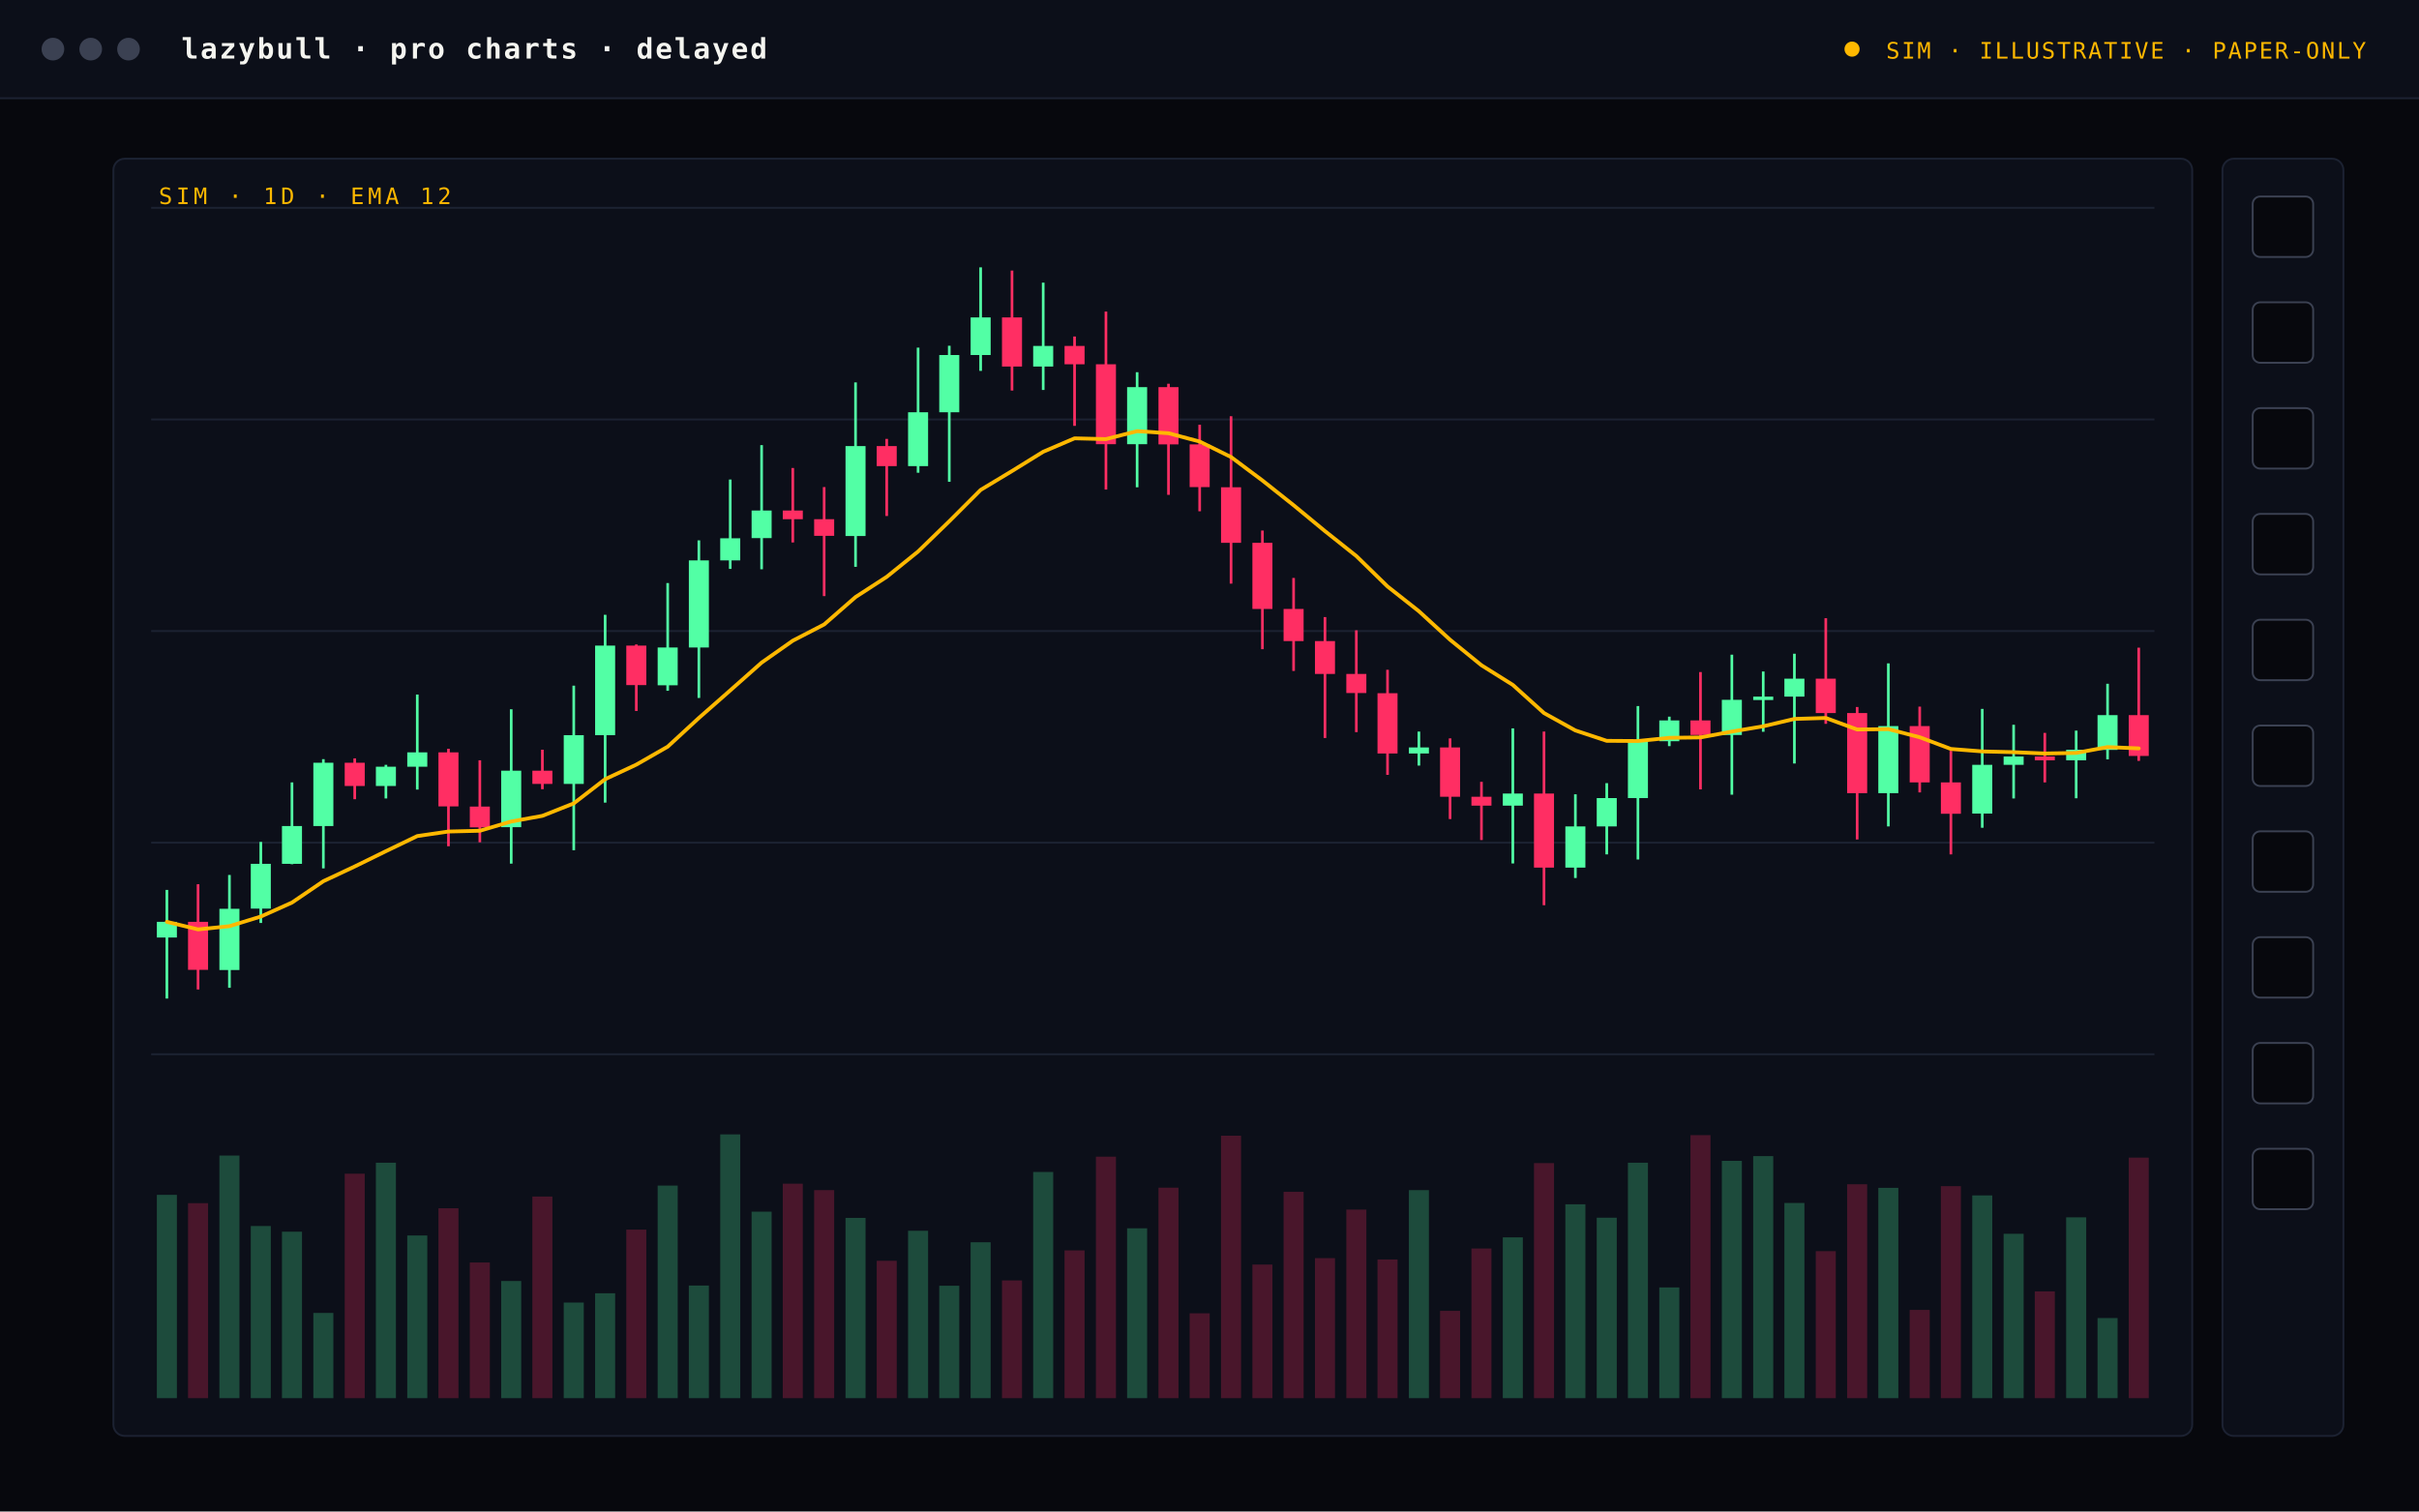
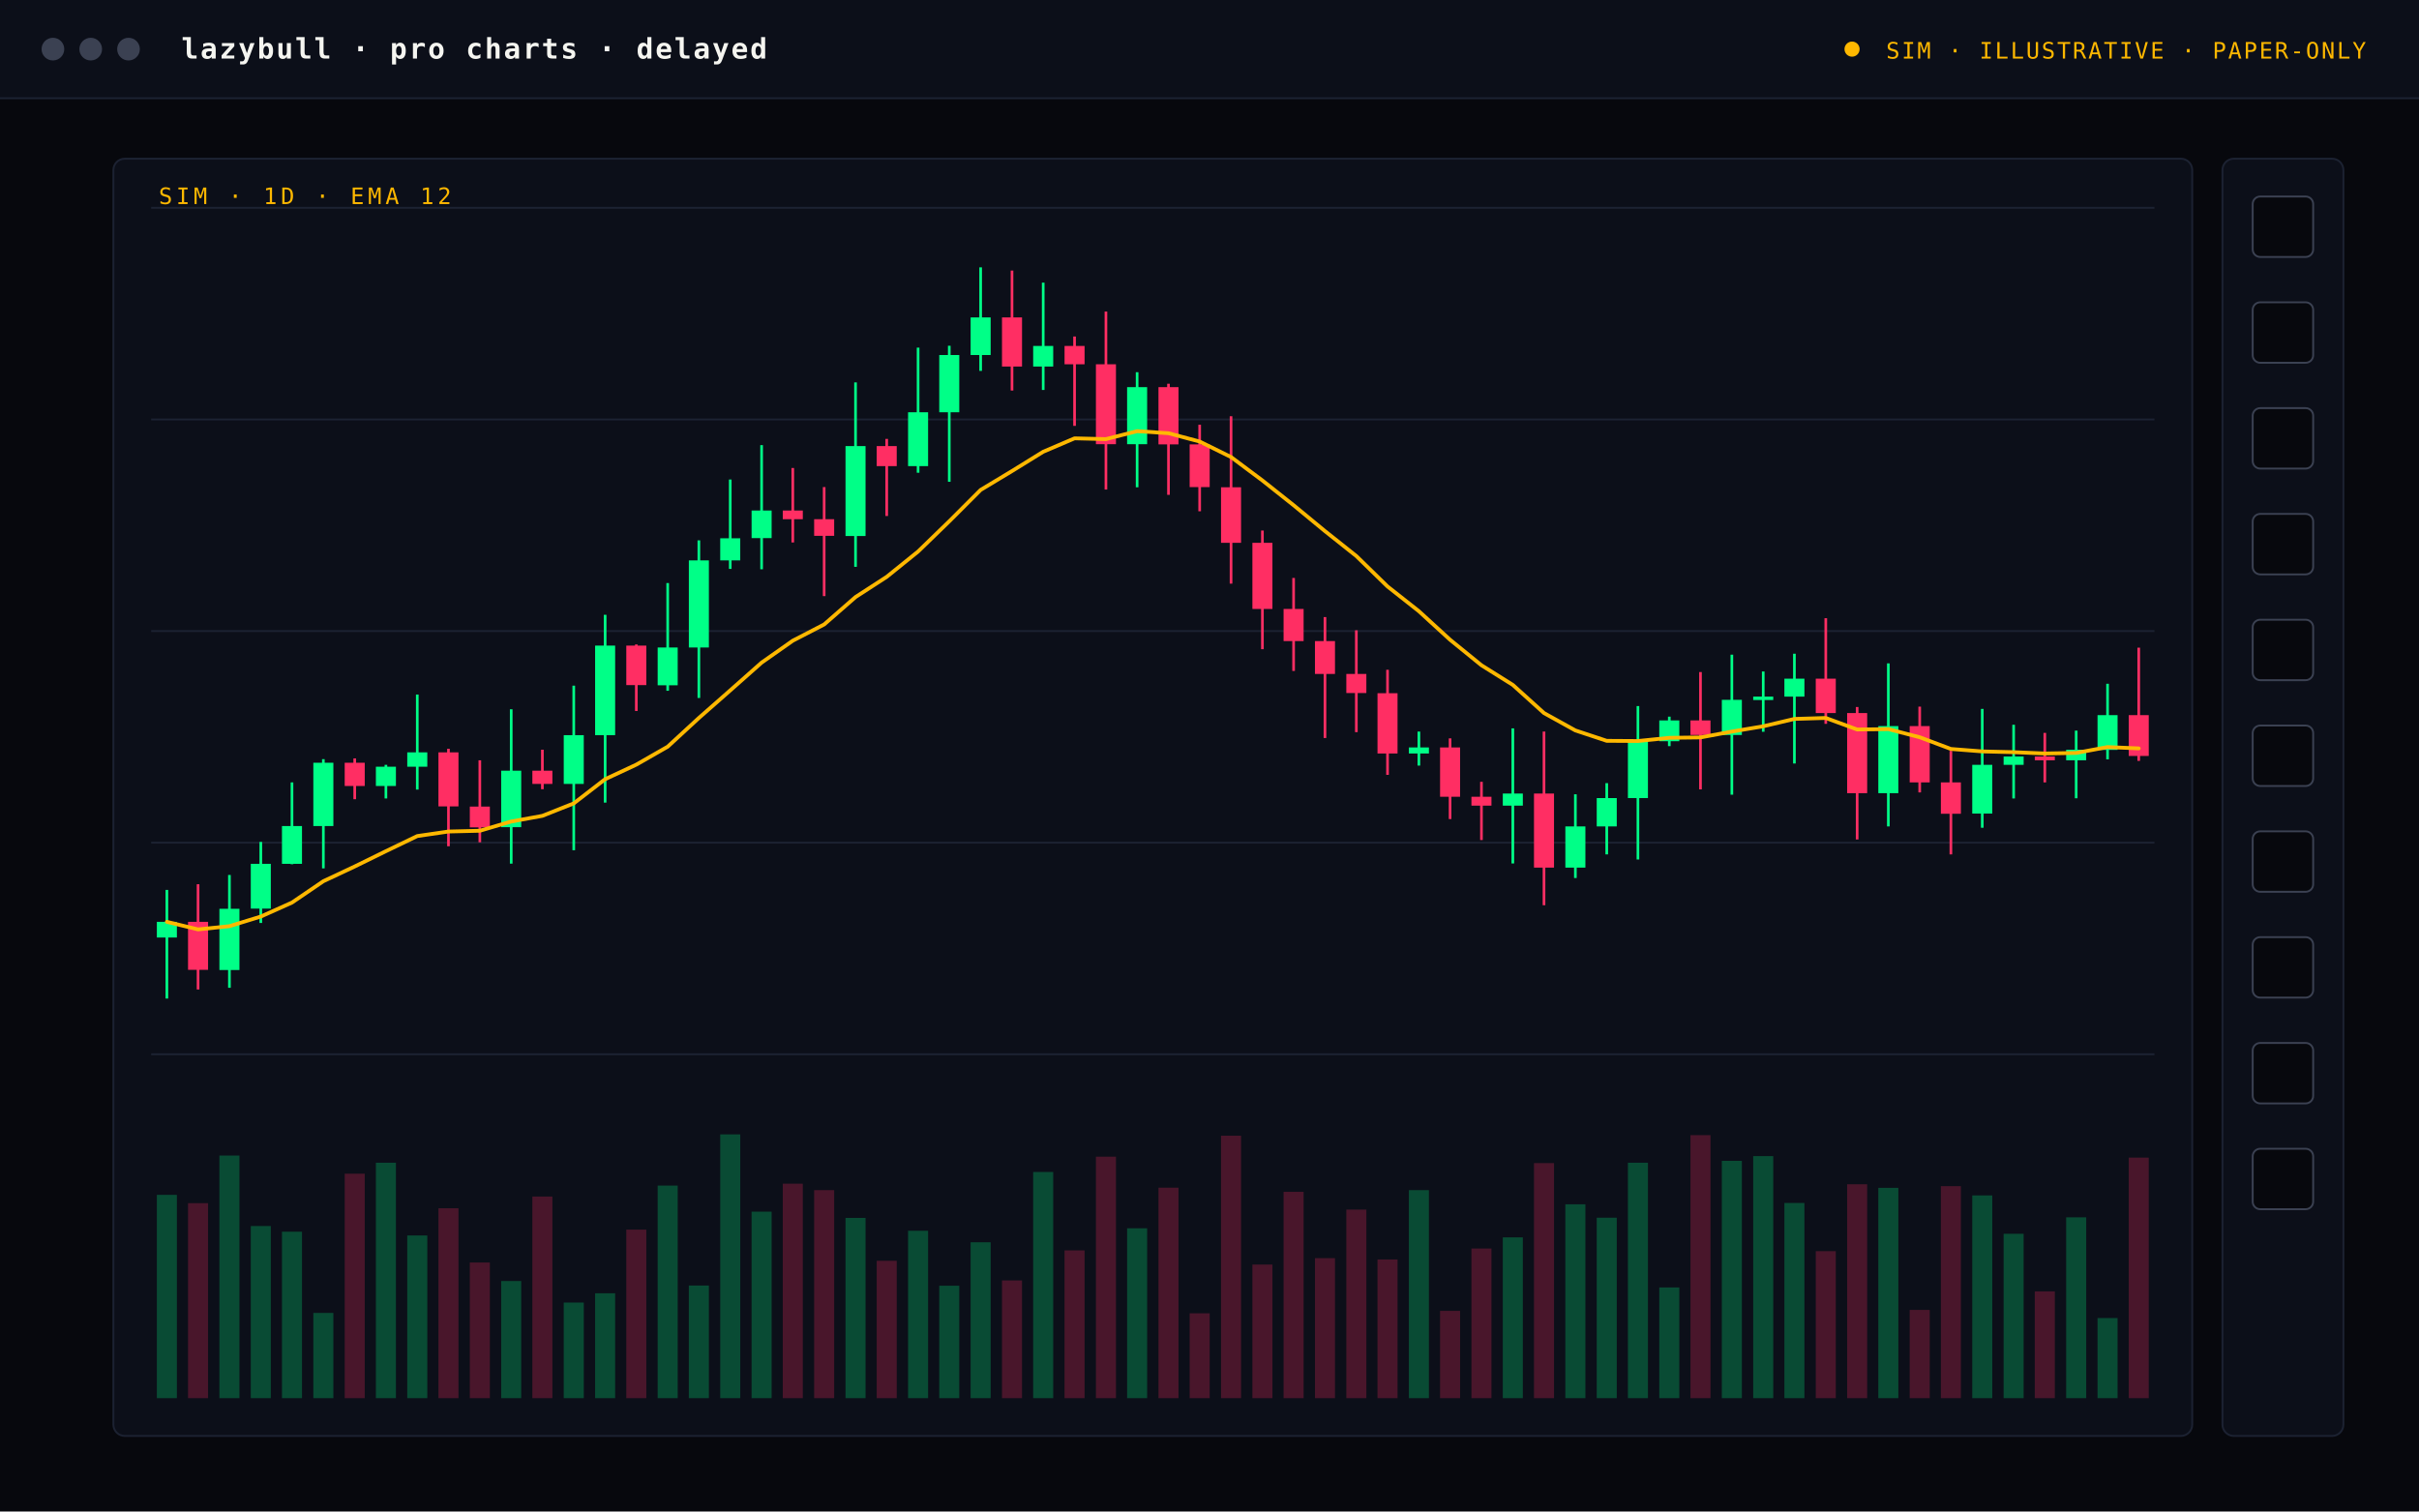
<svg xmlns="http://www.w3.org/2000/svg" width="1280" height="800" viewBox="0 0 1280 800">
  <rect width="1280" height="800" fill="#07080d" />
  <rect x="0" y="0" width="1280" height="52" fill="#0c0f19" />
  <line x1="0.0" y1="52.0" x2="1280.0" y2="52.0" stroke="#1c2232" stroke-width="1" />
  <circle cx="28" cy="26" r="6" fill="#3b4152" />
  <circle cx="48" cy="26" r="6" fill="#3b4152" />
  <circle cx="68" cy="26" r="6" fill="#3b4152" />
  <text x="96.0" y="31.0" font-family="JetBrains Mono, ui-monospace, Menlo, monospace" font-size="15" font-weight="600" fill="#f5f5f0" text-anchor="start" letter-spacing="1">lazybull · pro charts · delayed</text>
  <circle cx="980" cy="26" r="4" fill="#ffb800" />
  <text x="1252.0" y="31.0" font-family="JetBrains Mono, ui-monospace, Menlo, monospace" font-size="12" font-weight="500" fill="#ffb800" text-anchor="end" letter-spacing="1">SIM · ILLUSTRATIVE · PAPER-ONLY</text>
  <rect x="60.0" y="84.0" width="1100.0" height="676.0" rx="6" fill="#0c0f19" stroke="#1c2232" stroke-width="1" />
  <line x1="80.0" y1="110.0" x2="1140.0" y2="110.0" stroke="#1c2232" stroke-width="1" />
  <line x1="80.0" y1="222.0" x2="1140.0" y2="222.0" stroke="#1c2232" stroke-width="1" />
  <line x1="80.0" y1="334.0" x2="1140.0" y2="334.0" stroke="#1c2232" stroke-width="1" />
  <line x1="80.0" y1="446.0" x2="1140.0" y2="446.0" stroke="#1c2232" stroke-width="1" />
  <line x1="80.0" y1="558.0" x2="1140.0" y2="558.0" stroke="#1c2232" stroke-width="1" />
-   <line x1="88.3" y1="471.0" x2="88.3" y2="528.5" stroke="#52ffa5" stroke-width="1.4" />
-   <rect x="83.0" y="487.9" width="10.6" height="8.3" fill="#52ffa5" />
-   <rect x="83.0" y="632.4" width="10.6" height="107.6" fill="#52ffa5" fill-opacity="0.25" />
+   <line x1="88.3" y1="471.0" x2="88.3" y2="528.5" stroke="#00ff87" stroke-width="1.4" />
+   <rect x="83.0" y="487.9" width="10.6" height="8.3" fill="#00ff87" />
+   <rect x="83.0" y="632.4" width="10.6" height="107.6" fill="#00ff87" fill-opacity="0.25" />
  <line x1="104.8" y1="468.0" x2="104.8" y2="523.7" stroke="#ff2e63" stroke-width="1.4" />
  <rect x="99.5" y="487.9" width="10.6" height="25.4" fill="#ff2e63" />
  <rect x="99.5" y="636.8" width="10.6" height="103.2" fill="#ff2e63" fill-opacity="0.25" />
-   <line x1="121.4" y1="463.1" x2="121.4" y2="522.8" stroke="#52ffa5" stroke-width="1.4" />
-   <rect x="116.1" y="481.0" width="10.6" height="32.4" fill="#52ffa5" />
-   <rect x="116.1" y="611.6" width="10.6" height="128.4" fill="#52ffa5" fill-opacity="0.25" />
-   <line x1="138.0" y1="445.6" x2="138.0" y2="488.5" stroke="#52ffa5" stroke-width="1.4" />
-   <rect x="132.7" y="457.2" width="10.6" height="23.7" fill="#52ffa5" />
-   <rect x="132.7" y="648.9" width="10.6" height="91.1" fill="#52ffa5" fill-opacity="0.25" />
-   <line x1="154.5" y1="414.1" x2="154.5" y2="457.4" stroke="#52ffa5" stroke-width="1.4" />
-   <rect x="149.2" y="437.2" width="10.6" height="20.0" fill="#52ffa5" />
-   <rect x="149.2" y="651.9" width="10.6" height="88.1" fill="#52ffa5" fill-opacity="0.25" />
-   <line x1="171.1" y1="401.8" x2="171.1" y2="459.6" stroke="#52ffa5" stroke-width="1.4" />
-   <rect x="165.8" y="403.7" width="10.6" height="33.5" fill="#52ffa5" />
-   <rect x="165.8" y="694.9" width="10.6" height="45.1" fill="#52ffa5" fill-opacity="0.25" />
+   <line x1="121.4" y1="463.1" x2="121.4" y2="522.8" stroke="#00ff87" stroke-width="1.4" />
+   <rect x="116.1" y="481.0" width="10.6" height="32.4" fill="#00ff87" />
+   <rect x="116.1" y="611.6" width="10.6" height="128.4" fill="#00ff87" fill-opacity="0.25" />
+   <line x1="138.0" y1="445.6" x2="138.0" y2="488.5" stroke="#00ff87" stroke-width="1.4" />
+   <rect x="132.7" y="457.2" width="10.6" height="23.7" fill="#00ff87" />
+   <rect x="132.7" y="648.9" width="10.6" height="91.1" fill="#00ff87" fill-opacity="0.25" />
+   <line x1="154.5" y1="414.1" x2="154.5" y2="457.4" stroke="#00ff87" stroke-width="1.4" />
+   <rect x="149.2" y="437.2" width="10.6" height="20.0" fill="#00ff87" />
+   <rect x="149.2" y="651.9" width="10.6" height="88.1" fill="#00ff87" fill-opacity="0.25" />
+   <line x1="171.1" y1="401.8" x2="171.1" y2="459.6" stroke="#00ff87" stroke-width="1.4" />
+   <rect x="165.8" y="403.7" width="10.6" height="33.5" fill="#00ff87" />
+   <rect x="165.8" y="694.9" width="10.6" height="45.1" fill="#00ff87" fill-opacity="0.25" />
  <line x1="187.7" y1="401.4" x2="187.7" y2="423.0" stroke="#ff2e63" stroke-width="1.4" />
  <rect x="182.4" y="403.7" width="10.6" height="12.3" fill="#ff2e63" />
  <rect x="182.4" y="621.2" width="10.6" height="118.8" fill="#ff2e63" fill-opacity="0.25" />
-   <line x1="204.2" y1="404.8" x2="204.2" y2="422.6" stroke="#52ffa5" stroke-width="1.4" />
-   <rect x="198.9" y="405.8" width="10.6" height="10.2" fill="#52ffa5" />
-   <rect x="198.9" y="615.4" width="10.6" height="124.6" fill="#52ffa5" fill-opacity="0.25" />
-   <line x1="220.8" y1="367.6" x2="220.8" y2="417.9" stroke="#52ffa5" stroke-width="1.4" />
-   <rect x="215.5" y="398.2" width="10.6" height="7.6" fill="#52ffa5" />
-   <rect x="215.5" y="653.9" width="10.6" height="86.1" fill="#52ffa5" fill-opacity="0.25" />
+   <line x1="204.2" y1="404.8" x2="204.2" y2="422.6" stroke="#00ff87" stroke-width="1.4" />
+   <rect x="198.9" y="405.8" width="10.6" height="10.2" fill="#00ff87" />
+   <rect x="198.9" y="615.4" width="10.6" height="124.6" fill="#00ff87" fill-opacity="0.25" />
+   <line x1="220.8" y1="367.6" x2="220.8" y2="417.9" stroke="#00ff87" stroke-width="1.4" />
+   <rect x="215.5" y="398.2" width="10.6" height="7.6" fill="#00ff87" />
+   <rect x="215.5" y="653.9" width="10.6" height="86.1" fill="#00ff87" fill-opacity="0.25" />
  <line x1="237.3" y1="396.3" x2="237.3" y2="447.9" stroke="#ff2e63" stroke-width="1.4" />
  <rect x="232.0" y="398.2" width="10.6" height="28.6" fill="#ff2e63" />
  <rect x="232.0" y="639.5" width="10.6" height="100.5" fill="#ff2e63" fill-opacity="0.25" />
  <line x1="253.9" y1="402.4" x2="253.9" y2="445.8" stroke="#ff2e63" stroke-width="1.4" />
  <rect x="248.6" y="426.9" width="10.6" height="11.0" fill="#ff2e63" />
  <rect x="248.6" y="668.2" width="10.6" height="71.8" fill="#ff2e63" fill-opacity="0.25" />
-   <line x1="270.5" y1="375.4" x2="270.5" y2="457.1" stroke="#52ffa5" stroke-width="1.4" />
-   <rect x="265.2" y="407.9" width="10.6" height="29.9" fill="#52ffa5" />
-   <rect x="265.2" y="678.0" width="10.6" height="62.0" fill="#52ffa5" fill-opacity="0.25" />
+   <line x1="270.5" y1="375.4" x2="270.5" y2="457.1" stroke="#00ff87" stroke-width="1.4" />
+   <rect x="265.2" y="407.9" width="10.6" height="29.9" fill="#00ff87" />
+   <rect x="265.2" y="678.0" width="10.6" height="62.0" fill="#00ff87" fill-opacity="0.25" />
  <line x1="287.0" y1="396.8" x2="287.0" y2="417.7" stroke="#ff2e63" stroke-width="1.4" />
  <rect x="281.7" y="407.9" width="10.6" height="7.0" fill="#ff2e63" />
  <rect x="281.7" y="633.3" width="10.6" height="106.7" fill="#ff2e63" fill-opacity="0.25" />
-   <line x1="303.6" y1="362.9" x2="303.6" y2="450.0" stroke="#52ffa5" stroke-width="1.4" />
-   <rect x="298.3" y="389.1" width="10.6" height="25.8" fill="#52ffa5" />
-   <rect x="298.3" y="689.4" width="10.6" height="50.6" fill="#52ffa5" fill-opacity="0.25" />
-   <line x1="320.2" y1="325.4" x2="320.2" y2="424.8" stroke="#52ffa5" stroke-width="1.4" />
-   <rect x="314.9" y="341.7" width="10.6" height="47.4" fill="#52ffa5" />
-   <rect x="314.9" y="684.5" width="10.6" height="55.5" fill="#52ffa5" fill-opacity="0.25" />
+   <line x1="303.6" y1="362.9" x2="303.6" y2="450.0" stroke="#00ff87" stroke-width="1.4" />
+   <rect x="298.3" y="389.1" width="10.6" height="25.8" fill="#00ff87" />
+   <rect x="298.3" y="689.4" width="10.6" height="50.6" fill="#00ff87" fill-opacity="0.25" />
+   <line x1="320.2" y1="325.4" x2="320.2" y2="424.8" stroke="#00ff87" stroke-width="1.4" />
+   <rect x="314.9" y="341.7" width="10.6" height="47.4" fill="#00ff87" />
+   <rect x="314.9" y="684.5" width="10.6" height="55.5" fill="#00ff87" fill-opacity="0.25" />
  <line x1="336.7" y1="341.1" x2="336.7" y2="376.3" stroke="#ff2e63" stroke-width="1.4" />
  <rect x="331.4" y="341.7" width="10.6" height="20.9" fill="#ff2e63" />
  <rect x="331.4" y="650.8" width="10.6" height="89.2" fill="#ff2e63" fill-opacity="0.25" />
-   <line x1="353.3" y1="308.6" x2="353.3" y2="365.6" stroke="#52ffa5" stroke-width="1.4" />
-   <rect x="348.0" y="342.7" width="10.6" height="20.0" fill="#52ffa5" />
-   <rect x="348.0" y="627.5" width="10.6" height="112.5" fill="#52ffa5" fill-opacity="0.25" />
-   <line x1="369.8" y1="286.0" x2="369.8" y2="369.4" stroke="#52ffa5" stroke-width="1.4" />
-   <rect x="364.5" y="296.6" width="10.6" height="46.1" fill="#52ffa5" />
-   <rect x="364.5" y="680.4" width="10.6" height="59.6" fill="#52ffa5" fill-opacity="0.25" />
-   <line x1="386.4" y1="253.8" x2="386.4" y2="301.1" stroke="#52ffa5" stroke-width="1.4" />
-   <rect x="381.1" y="284.9" width="10.6" height="11.7" fill="#52ffa5" />
-   <rect x="381.1" y="600.4" width="10.6" height="139.6" fill="#52ffa5" fill-opacity="0.25" />
-   <line x1="403.0" y1="235.6" x2="403.0" y2="301.3" stroke="#52ffa5" stroke-width="1.4" />
-   <rect x="397.7" y="270.2" width="10.6" height="14.6" fill="#52ffa5" />
-   <rect x="397.7" y="641.3" width="10.6" height="98.7" fill="#52ffa5" fill-opacity="0.25" />
+   <line x1="353.3" y1="308.6" x2="353.3" y2="365.6" stroke="#00ff87" stroke-width="1.4" />
+   <rect x="348.0" y="342.7" width="10.6" height="20.0" fill="#00ff87" />
+   <rect x="348.0" y="627.5" width="10.6" height="112.5" fill="#00ff87" fill-opacity="0.25" />
+   <line x1="369.8" y1="286.0" x2="369.8" y2="369.4" stroke="#00ff87" stroke-width="1.4" />
+   <rect x="364.5" y="296.6" width="10.6" height="46.1" fill="#00ff87" />
+   <rect x="364.5" y="680.4" width="10.6" height="59.6" fill="#00ff87" fill-opacity="0.25" />
+   <line x1="386.4" y1="253.8" x2="386.4" y2="301.1" stroke="#00ff87" stroke-width="1.4" />
+   <rect x="381.1" y="284.9" width="10.6" height="11.7" fill="#00ff87" />
+   <rect x="381.1" y="600.4" width="10.6" height="139.6" fill="#00ff87" fill-opacity="0.25" />
+   <line x1="403.0" y1="235.6" x2="403.0" y2="301.3" stroke="#00ff87" stroke-width="1.4" />
+   <rect x="397.7" y="270.2" width="10.6" height="14.6" fill="#00ff87" />
+   <rect x="397.7" y="641.3" width="10.6" height="98.7" fill="#00ff87" fill-opacity="0.25" />
  <line x1="419.5" y1="247.7" x2="419.5" y2="287.1" stroke="#ff2e63" stroke-width="1.4" />
  <rect x="414.2" y="270.2" width="10.6" height="4.6" fill="#ff2e63" />
  <rect x="414.2" y="626.5" width="10.6" height="113.5" fill="#ff2e63" fill-opacity="0.25" />
  <line x1="436.1" y1="257.8" x2="436.1" y2="315.5" stroke="#ff2e63" stroke-width="1.4" />
  <rect x="430.8" y="274.8" width="10.6" height="8.8" fill="#ff2e63" />
  <rect x="430.8" y="629.9" width="10.6" height="110.1" fill="#ff2e63" fill-opacity="0.25" />
-   <line x1="452.7" y1="202.4" x2="452.7" y2="300.0" stroke="#52ffa5" stroke-width="1.4" />
-   <rect x="447.4" y="236.1" width="10.6" height="47.6" fill="#52ffa5" />
-   <rect x="447.4" y="644.6" width="10.6" height="95.4" fill="#52ffa5" fill-opacity="0.25" />
+   <line x1="452.7" y1="202.4" x2="452.7" y2="300.0" stroke="#00ff87" stroke-width="1.4" />
+   <rect x="447.4" y="236.1" width="10.6" height="47.6" fill="#00ff87" />
+   <rect x="447.4" y="644.6" width="10.6" height="95.4" fill="#00ff87" fill-opacity="0.25" />
  <line x1="469.2" y1="232.3" x2="469.2" y2="273.1" stroke="#ff2e63" stroke-width="1.4" />
  <rect x="463.9" y="236.1" width="10.6" height="10.6" fill="#ff2e63" />
  <rect x="463.9" y="667.3" width="10.6" height="72.7" fill="#ff2e63" fill-opacity="0.25" />
-   <line x1="485.8" y1="184.0" x2="485.8" y2="250.2" stroke="#52ffa5" stroke-width="1.4" />
-   <rect x="480.5" y="218.2" width="10.6" height="28.5" fill="#52ffa5" />
-   <rect x="480.5" y="651.4" width="10.6" height="88.6" fill="#52ffa5" fill-opacity="0.25" />
-   <line x1="502.3" y1="183.0" x2="502.3" y2="255.0" stroke="#52ffa5" stroke-width="1.4" />
-   <rect x="497.0" y="187.9" width="10.6" height="30.3" fill="#52ffa5" />
-   <rect x="497.0" y="680.5" width="10.6" height="59.5" fill="#52ffa5" fill-opacity="0.25" />
-   <line x1="518.9" y1="141.5" x2="518.9" y2="196.3" stroke="#52ffa5" stroke-width="1.4" />
-   <rect x="513.6" y="168.0" width="10.6" height="19.9" fill="#52ffa5" />
-   <rect x="513.6" y="657.5" width="10.6" height="82.5" fill="#52ffa5" fill-opacity="0.25" />
+   <line x1="485.8" y1="184.0" x2="485.8" y2="250.2" stroke="#00ff87" stroke-width="1.4" />
+   <rect x="480.5" y="218.2" width="10.6" height="28.5" fill="#00ff87" />
+   <rect x="480.5" y="651.4" width="10.6" height="88.6" fill="#00ff87" fill-opacity="0.25" />
+   <line x1="502.3" y1="183.0" x2="502.3" y2="255.0" stroke="#00ff87" stroke-width="1.4" />
+   <rect x="497.0" y="187.9" width="10.6" height="30.3" fill="#00ff87" />
+   <rect x="497.0" y="680.5" width="10.6" height="59.5" fill="#00ff87" fill-opacity="0.25" />
+   <line x1="518.9" y1="141.5" x2="518.9" y2="196.3" stroke="#00ff87" stroke-width="1.4" />
+   <rect x="513.6" y="168.0" width="10.6" height="19.9" fill="#00ff87" />
+   <rect x="513.6" y="657.5" width="10.6" height="82.5" fill="#00ff87" fill-opacity="0.25" />
  <line x1="535.5" y1="143.2" x2="535.5" y2="206.7" stroke="#ff2e63" stroke-width="1.4" />
  <rect x="530.2" y="168.0" width="10.6" height="26.0" fill="#ff2e63" />
  <rect x="530.2" y="677.7" width="10.6" height="62.3" fill="#ff2e63" fill-opacity="0.25" />
-   <line x1="552.0" y1="149.6" x2="552.0" y2="206.4" stroke="#52ffa5" stroke-width="1.4" />
-   <rect x="546.7" y="183.1" width="10.6" height="10.9" fill="#52ffa5" />
-   <rect x="546.7" y="620.3" width="10.6" height="119.7" fill="#52ffa5" fill-opacity="0.25" />
+   <line x1="552.0" y1="149.6" x2="552.0" y2="206.4" stroke="#00ff87" stroke-width="1.4" />
+   <rect x="546.7" y="183.1" width="10.6" height="10.9" fill="#00ff87" />
+   <rect x="546.7" y="620.3" width="10.6" height="119.7" fill="#00ff87" fill-opacity="0.25" />
  <line x1="568.6" y1="178.1" x2="568.6" y2="225.4" stroke="#ff2e63" stroke-width="1.4" />
  <rect x="563.3" y="183.1" width="10.6" height="9.7" fill="#ff2e63" />
  <rect x="563.3" y="661.8" width="10.6" height="78.2" fill="#ff2e63" fill-opacity="0.25" />
  <line x1="585.2" y1="164.9" x2="585.2" y2="259.1" stroke="#ff2e63" stroke-width="1.4" />
  <rect x="579.9" y="192.8" width="10.6" height="42.3" fill="#ff2e63" />
  <rect x="579.9" y="612.2" width="10.6" height="127.8" fill="#ff2e63" fill-opacity="0.25" />
-   <line x1="601.7" y1="197.0" x2="601.7" y2="257.9" stroke="#52ffa5" stroke-width="1.4" />
-   <rect x="596.4" y="204.9" width="10.6" height="30.2" fill="#52ffa5" />
-   <rect x="596.4" y="650.1" width="10.6" height="89.9" fill="#52ffa5" fill-opacity="0.25" />
+   <line x1="601.7" y1="197.0" x2="601.7" y2="257.9" stroke="#00ff87" stroke-width="1.4" />
+   <rect x="596.4" y="204.9" width="10.6" height="30.2" fill="#00ff87" />
+   <rect x="596.4" y="650.1" width="10.6" height="89.9" fill="#00ff87" fill-opacity="0.25" />
  <line x1="618.3" y1="203.1" x2="618.3" y2="261.9" stroke="#ff2e63" stroke-width="1.4" />
  <rect x="613.0" y="204.9" width="10.6" height="30.3" fill="#ff2e63" />
  <rect x="613.0" y="628.6" width="10.6" height="111.4" fill="#ff2e63" fill-opacity="0.25" />
  <line x1="634.8" y1="224.8" x2="634.8" y2="270.6" stroke="#ff2e63" stroke-width="1.4" />
  <rect x="629.5" y="235.2" width="10.6" height="22.6" fill="#ff2e63" />
  <rect x="629.5" y="695.1" width="10.6" height="44.9" fill="#ff2e63" fill-opacity="0.25" />
  <line x1="651.4" y1="220.3" x2="651.4" y2="308.9" stroke="#ff2e63" stroke-width="1.4" />
  <rect x="646.1" y="257.9" width="10.6" height="29.4" fill="#ff2e63" />
  <rect x="646.1" y="601.1" width="10.6" height="138.9" fill="#ff2e63" fill-opacity="0.25" />
  <line x1="668.0" y1="280.8" x2="668.0" y2="343.6" stroke="#ff2e63" stroke-width="1.4" />
  <rect x="662.7" y="287.3" width="10.6" height="35.0" fill="#ff2e63" />
  <rect x="662.7" y="669.3" width="10.6" height="70.7" fill="#ff2e63" fill-opacity="0.25" />
  <line x1="684.5" y1="305.9" x2="684.5" y2="355.1" stroke="#ff2e63" stroke-width="1.4" />
  <rect x="679.2" y="322.3" width="10.6" height="17.0" fill="#ff2e63" />
  <rect x="679.2" y="630.8" width="10.6" height="109.2" fill="#ff2e63" fill-opacity="0.25" />
  <line x1="701.1" y1="326.6" x2="701.1" y2="390.6" stroke="#ff2e63" stroke-width="1.4" />
  <rect x="695.8" y="339.3" width="10.6" height="17.4" fill="#ff2e63" />
  <rect x="695.8" y="665.9" width="10.6" height="74.1" fill="#ff2e63" fill-opacity="0.25" />
  <line x1="717.7" y1="333.6" x2="717.7" y2="387.5" stroke="#ff2e63" stroke-width="1.4" />
  <rect x="712.4" y="356.7" width="10.6" height="10.1" fill="#ff2e63" />
  <rect x="712.4" y="640.2" width="10.6" height="99.8" fill="#ff2e63" fill-opacity="0.25" />
  <line x1="734.2" y1="354.5" x2="734.2" y2="410.1" stroke="#ff2e63" stroke-width="1.4" />
  <rect x="728.9" y="366.9" width="10.6" height="31.9" fill="#ff2e63" />
  <rect x="728.9" y="666.6" width="10.6" height="73.4" fill="#ff2e63" fill-opacity="0.25" />
-   <line x1="750.8" y1="387.2" x2="750.8" y2="405.2" stroke="#52ffa5" stroke-width="1.4" />
-   <rect x="745.5" y="395.6" width="10.6" height="3.2" fill="#52ffa5" />
-   <rect x="745.5" y="629.9" width="10.6" height="110.1" fill="#52ffa5" fill-opacity="0.25" />
+   <line x1="750.8" y1="387.2" x2="750.8" y2="405.2" stroke="#00ff87" stroke-width="1.4" />
+   <rect x="745.5" y="395.6" width="10.6" height="3.2" fill="#00ff87" />
+   <rect x="745.5" y="629.9" width="10.6" height="110.1" fill="#00ff87" fill-opacity="0.25" />
  <line x1="767.3" y1="390.8" x2="767.3" y2="433.5" stroke="#ff2e63" stroke-width="1.4" />
  <rect x="762.0" y="395.6" width="10.6" height="26.1" fill="#ff2e63" />
  <rect x="762.0" y="693.8" width="10.6" height="46.2" fill="#ff2e63" fill-opacity="0.25" />
  <line x1="783.9" y1="413.8" x2="783.9" y2="444.6" stroke="#ff2e63" stroke-width="1.4" />
  <rect x="778.6" y="421.7" width="10.6" height="4.7" fill="#ff2e63" />
  <rect x="778.6" y="660.8" width="10.6" height="79.2" fill="#ff2e63" fill-opacity="0.25" />
-   <line x1="800.5" y1="385.5" x2="800.5" y2="457.0" stroke="#52ffa5" stroke-width="1.4" />
-   <rect x="795.2" y="420.0" width="10.6" height="6.4" fill="#52ffa5" />
-   <rect x="795.2" y="654.9" width="10.6" height="85.1" fill="#52ffa5" fill-opacity="0.25" />
+   <line x1="800.5" y1="385.5" x2="800.5" y2="457.0" stroke="#00ff87" stroke-width="1.4" />
+   <rect x="795.2" y="420.0" width="10.6" height="6.4" fill="#00ff87" />
+   <rect x="795.2" y="654.9" width="10.6" height="85.1" fill="#00ff87" fill-opacity="0.25" />
  <line x1="817.0" y1="387.2" x2="817.0" y2="479.1" stroke="#ff2e63" stroke-width="1.4" />
  <rect x="811.7" y="420.0" width="10.6" height="39.2" fill="#ff2e63" />
  <rect x="811.7" y="615.6" width="10.6" height="124.4" fill="#ff2e63" fill-opacity="0.25" />
-   <line x1="833.6" y1="420.4" x2="833.6" y2="464.7" stroke="#52ffa5" stroke-width="1.4" />
-   <rect x="828.3" y="437.4" width="10.6" height="21.8" fill="#52ffa5" />
-   <rect x="828.3" y="637.4" width="10.6" height="102.6" fill="#52ffa5" fill-opacity="0.25" />
-   <line x1="850.2" y1="414.5" x2="850.2" y2="452.2" stroke="#52ffa5" stroke-width="1.4" />
-   <rect x="844.9" y="422.4" width="10.6" height="15.0" fill="#52ffa5" />
-   <rect x="844.9" y="644.5" width="10.6" height="95.5" fill="#52ffa5" fill-opacity="0.25" />
-   <line x1="866.7" y1="373.7" x2="866.7" y2="454.9" stroke="#52ffa5" stroke-width="1.4" />
-   <rect x="861.4" y="392.3" width="10.6" height="30.1" fill="#52ffa5" />
-   <rect x="861.4" y="615.4" width="10.6" height="124.6" fill="#52ffa5" fill-opacity="0.25" />
-   <line x1="883.3" y1="379.3" x2="883.3" y2="394.9" stroke="#52ffa5" stroke-width="1.4" />
-   <rect x="878.0" y="381.3" width="10.6" height="11.0" fill="#52ffa5" />
-   <rect x="878.0" y="681.4" width="10.6" height="58.6" fill="#52ffa5" fill-opacity="0.25" />
+   <line x1="833.6" y1="420.4" x2="833.6" y2="464.7" stroke="#00ff87" stroke-width="1.4" />
+   <rect x="828.3" y="437.4" width="10.6" height="21.8" fill="#00ff87" />
+   <rect x="828.3" y="637.4" width="10.6" height="102.6" fill="#00ff87" fill-opacity="0.25" />
+   <line x1="850.2" y1="414.5" x2="850.2" y2="452.2" stroke="#00ff87" stroke-width="1.4" />
+   <rect x="844.9" y="422.4" width="10.6" height="15.0" fill="#00ff87" />
+   <rect x="844.9" y="644.5" width="10.6" height="95.5" fill="#00ff87" fill-opacity="0.25" />
+   <line x1="866.7" y1="373.7" x2="866.7" y2="454.9" stroke="#00ff87" stroke-width="1.4" />
+   <rect x="861.4" y="392.3" width="10.6" height="30.1" fill="#00ff87" />
+   <rect x="861.4" y="615.4" width="10.6" height="124.6" fill="#00ff87" fill-opacity="0.25" />
+   <line x1="883.3" y1="379.3" x2="883.3" y2="394.9" stroke="#00ff87" stroke-width="1.4" />
+   <rect x="878.0" y="381.3" width="10.6" height="11.0" fill="#00ff87" />
+   <rect x="878.0" y="681.4" width="10.6" height="58.6" fill="#00ff87" fill-opacity="0.25" />
  <line x1="899.8" y1="355.7" x2="899.8" y2="417.8" stroke="#ff2e63" stroke-width="1.4" />
  <rect x="894.5" y="381.3" width="10.6" height="7.7" fill="#ff2e63" />
  <rect x="894.5" y="600.8" width="10.6" height="139.2" fill="#ff2e63" fill-opacity="0.25" />
-   <line x1="916.4" y1="346.5" x2="916.4" y2="420.6" stroke="#52ffa5" stroke-width="1.4" />
-   <rect x="911.1" y="370.4" width="10.6" height="18.6" fill="#52ffa5" />
-   <rect x="911.1" y="614.4" width="10.6" height="125.6" fill="#52ffa5" fill-opacity="0.25" />
-   <line x1="933.0" y1="355.4" x2="933.0" y2="387.3" stroke="#52ffa5" stroke-width="1.4" />
-   <rect x="927.7" y="368.7" width="10.6" height="1.8" fill="#52ffa5" />
-   <rect x="927.7" y="611.9" width="10.6" height="128.1" fill="#52ffa5" fill-opacity="0.25" />
-   <line x1="949.5" y1="346.0" x2="949.5" y2="404.1" stroke="#52ffa5" stroke-width="1.4" />
-   <rect x="944.2" y="359.2" width="10.6" height="9.5" fill="#52ffa5" />
-   <rect x="944.2" y="636.7" width="10.6" height="103.3" fill="#52ffa5" fill-opacity="0.25" />
+   <line x1="916.4" y1="346.5" x2="916.4" y2="420.6" stroke="#00ff87" stroke-width="1.4" />
+   <rect x="911.1" y="370.4" width="10.6" height="18.6" fill="#00ff87" />
+   <rect x="911.1" y="614.4" width="10.6" height="125.6" fill="#00ff87" fill-opacity="0.25" />
+   <line x1="933.0" y1="355.4" x2="933.0" y2="387.3" stroke="#00ff87" stroke-width="1.4" />
+   <rect x="927.7" y="368.7" width="10.6" height="1.8" fill="#00ff87" />
+   <rect x="927.7" y="611.9" width="10.6" height="128.1" fill="#00ff87" fill-opacity="0.25" />
+   <line x1="949.5" y1="346.0" x2="949.5" y2="404.1" stroke="#00ff87" stroke-width="1.4" />
+   <rect x="944.2" y="359.2" width="10.6" height="9.5" fill="#00ff87" />
+   <rect x="944.2" y="636.7" width="10.6" height="103.3" fill="#00ff87" fill-opacity="0.25" />
  <line x1="966.1" y1="327.2" x2="966.1" y2="383.1" stroke="#ff2e63" stroke-width="1.4" />
  <rect x="960.8" y="359.2" width="10.6" height="18.2" fill="#ff2e63" />
  <rect x="960.8" y="662.2" width="10.6" height="77.8" fill="#ff2e63" fill-opacity="0.25" />
  <line x1="982.7" y1="374.2" x2="982.7" y2="444.3" stroke="#ff2e63" stroke-width="1.4" />
  <rect x="977.4" y="377.4" width="10.6" height="42.4" fill="#ff2e63" />
  <rect x="977.4" y="626.8" width="10.6" height="113.2" fill="#ff2e63" fill-opacity="0.25" />
-   <line x1="999.2" y1="351.1" x2="999.2" y2="437.4" stroke="#52ffa5" stroke-width="1.4" />
-   <rect x="993.9" y="384.3" width="10.6" height="35.5" fill="#52ffa5" />
-   <rect x="993.9" y="628.7" width="10.6" height="111.3" fill="#52ffa5" fill-opacity="0.25" />
+   <line x1="999.2" y1="351.1" x2="999.2" y2="437.4" stroke="#00ff87" stroke-width="1.4" />
+   <rect x="993.9" y="384.3" width="10.6" height="35.5" fill="#00ff87" />
+   <rect x="993.9" y="628.7" width="10.6" height="111.3" fill="#00ff87" fill-opacity="0.25" />
  <line x1="1015.8" y1="374.0" x2="1015.8" y2="419.4" stroke="#ff2e63" stroke-width="1.4" />
  <rect x="1010.5" y="384.3" width="10.6" height="29.8" fill="#ff2e63" />
  <rect x="1010.5" y="693.3" width="10.6" height="46.7" fill="#ff2e63" fill-opacity="0.25" />
  <line x1="1032.3" y1="397.4" x2="1032.3" y2="452.2" stroke="#ff2e63" stroke-width="1.4" />
  <rect x="1027.0" y="414.1" width="10.6" height="16.6" fill="#ff2e63" />
  <rect x="1027.0" y="627.8" width="10.6" height="112.2" fill="#ff2e63" fill-opacity="0.25" />
-   <line x1="1048.9" y1="375.2" x2="1048.9" y2="438.1" stroke="#52ffa5" stroke-width="1.4" />
-   <rect x="1043.6" y="404.8" width="10.6" height="25.8" fill="#52ffa5" />
-   <rect x="1043.6" y="632.7" width="10.6" height="107.3" fill="#52ffa5" fill-opacity="0.25" />
-   <line x1="1065.5" y1="383.6" x2="1065.5" y2="422.6" stroke="#52ffa5" stroke-width="1.4" />
-   <rect x="1060.2" y="400.4" width="10.6" height="4.4" fill="#52ffa5" />
-   <rect x="1060.2" y="653.0" width="10.6" height="87.0" fill="#52ffa5" fill-opacity="0.25" />
+   <line x1="1048.9" y1="375.2" x2="1048.9" y2="438.1" stroke="#00ff87" stroke-width="1.4" />
+   <rect x="1043.6" y="404.8" width="10.6" height="25.8" fill="#00ff87" />
+   <rect x="1043.6" y="632.7" width="10.6" height="107.3" fill="#00ff87" fill-opacity="0.25" />
+   <line x1="1065.5" y1="383.6" x2="1065.5" y2="422.6" stroke="#00ff87" stroke-width="1.4" />
+   <rect x="1060.2" y="400.4" width="10.6" height="4.4" fill="#00ff87" />
+   <rect x="1060.2" y="653.0" width="10.6" height="87.0" fill="#00ff87" fill-opacity="0.25" />
  <line x1="1082.0" y1="387.9" x2="1082.0" y2="414.1" stroke="#ff2e63" stroke-width="1.4" />
  <rect x="1076.7" y="400.4" width="10.6" height="2.0" fill="#ff2e63" />
  <rect x="1076.7" y="683.5" width="10.6" height="56.5" fill="#ff2e63" fill-opacity="0.25" />
-   <line x1="1098.6" y1="386.7" x2="1098.6" y2="422.5" stroke="#52ffa5" stroke-width="1.4" />
-   <rect x="1093.3" y="396.8" width="10.6" height="5.6" fill="#52ffa5" />
-   <rect x="1093.3" y="644.3" width="10.6" height="95.7" fill="#52ffa5" fill-opacity="0.25" />
-   <line x1="1115.2" y1="361.9" x2="1115.2" y2="401.9" stroke="#52ffa5" stroke-width="1.4" />
-   <rect x="1109.9" y="378.5" width="10.6" height="18.4" fill="#52ffa5" />
-   <rect x="1109.9" y="697.6" width="10.6" height="42.4" fill="#52ffa5" fill-opacity="0.25" />
+   <line x1="1098.6" y1="386.7" x2="1098.6" y2="422.5" stroke="#00ff87" stroke-width="1.4" />
+   <rect x="1093.3" y="396.8" width="10.6" height="5.6" fill="#00ff87" />
+   <rect x="1093.3" y="644.3" width="10.6" height="95.7" fill="#00ff87" fill-opacity="0.25" />
+   <line x1="1115.2" y1="361.9" x2="1115.2" y2="401.9" stroke="#00ff87" stroke-width="1.4" />
+   <rect x="1109.9" y="378.5" width="10.6" height="18.4" fill="#00ff87" />
+   <rect x="1109.9" y="697.6" width="10.6" height="42.4" fill="#00ff87" fill-opacity="0.25" />
  <line x1="1131.7" y1="342.8" x2="1131.7" y2="402.7" stroke="#ff2e63" stroke-width="1.4" />
  <rect x="1126.4" y="378.5" width="10.6" height="21.6" fill="#ff2e63" />
  <rect x="1126.4" y="612.7" width="10.6" height="127.3" fill="#ff2e63" fill-opacity="0.25" />
  <polyline points="88.3,487.9 104.8,491.9 121.4,490.2 138.0,485.1 154.5,477.7 171.1,466.4 187.7,458.6 204.2,450.5 220.8,442.5 237.3,440.1 253.9,439.7 270.5,434.8 287.0,431.8 303.6,425.2 320.2,412.4 336.7,404.7 353.3,395.2 369.8,380.0 386.4,365.4 403.0,350.7 419.5,339.1 436.1,330.5 452.7,316.0 469.2,305.3 485.8,291.9 502.3,275.9 518.9,259.3 535.5,249.3 552.0,239.1 568.6,232.0 585.2,232.4 601.7,228.2 618.3,229.3 634.8,233.7 651.4,241.9 668.0,254.3 684.5,267.4 701.1,281.1 717.7,294.3 734.2,310.4 750.8,323.5 767.3,338.6 783.9,352.1 800.5,362.5 817.0,377.4 833.6,386.6 850.2,392.1 866.7,392.2 883.3,390.5 899.8,390.3 916.4,387.2 933.0,384.4 949.5,380.5 966.1,380.0 982.7,386.1 999.2,385.9 1015.8,390.2 1032.3,396.4 1048.9,397.7 1065.5,398.1 1082.0,398.8 1098.6,398.5 1115.2,395.4 1131.7,396.1" fill="none" stroke="#ffb800" stroke-width="2" stroke-linejoin="round" stroke-linecap="round" />
  <text x="84.0" y="108.0" font-family="JetBrains Mono, ui-monospace, Menlo, monospace" font-size="12" font-weight="500" fill="#ffb800" text-anchor="start" letter-spacing="2">SIM · 1D · EMA 12</text>
  <rect x="1176.0" y="84.0" width="64.0" height="676.0" rx="6" fill="#0c0f19" stroke="#1c2232" stroke-width="1" />
  <rect x="1192.0" y="104.0" width="32.0" height="32.0" rx="4" fill="#07080d" stroke="#3b4152" stroke-width="1" />
  <rect x="1192.0" y="160.0" width="32.0" height="32.0" rx="4" fill="#07080d" stroke="#3b4152" stroke-width="1" />
  <rect x="1192.0" y="216.0" width="32.0" height="32.0" rx="4" fill="#07080d" stroke="#3b4152" stroke-width="1" />
  <rect x="1192.0" y="272.0" width="32.0" height="32.0" rx="4" fill="#07080d" stroke="#3b4152" stroke-width="1" />
  <rect x="1192.0" y="328.0" width="32.0" height="32.0" rx="4" fill="#07080d" stroke="#3b4152" stroke-width="1" />
  <rect x="1192.0" y="384.0" width="32.0" height="32.0" rx="4" fill="#07080d" stroke="#3b4152" stroke-width="1" />
  <rect x="1192.0" y="440.0" width="32.0" height="32.0" rx="4" fill="#07080d" stroke="#3b4152" stroke-width="1" />
  <rect x="1192.0" y="496.0" width="32.0" height="32.0" rx="4" fill="#07080d" stroke="#3b4152" stroke-width="1" />
  <rect x="1192.0" y="552.0" width="32.0" height="32.0" rx="4" fill="#07080d" stroke="#3b4152" stroke-width="1" />
  <rect x="1192.0" y="608.0" width="32.0" height="32.0" rx="4" fill="#07080d" stroke="#3b4152" stroke-width="1" />
</svg>
